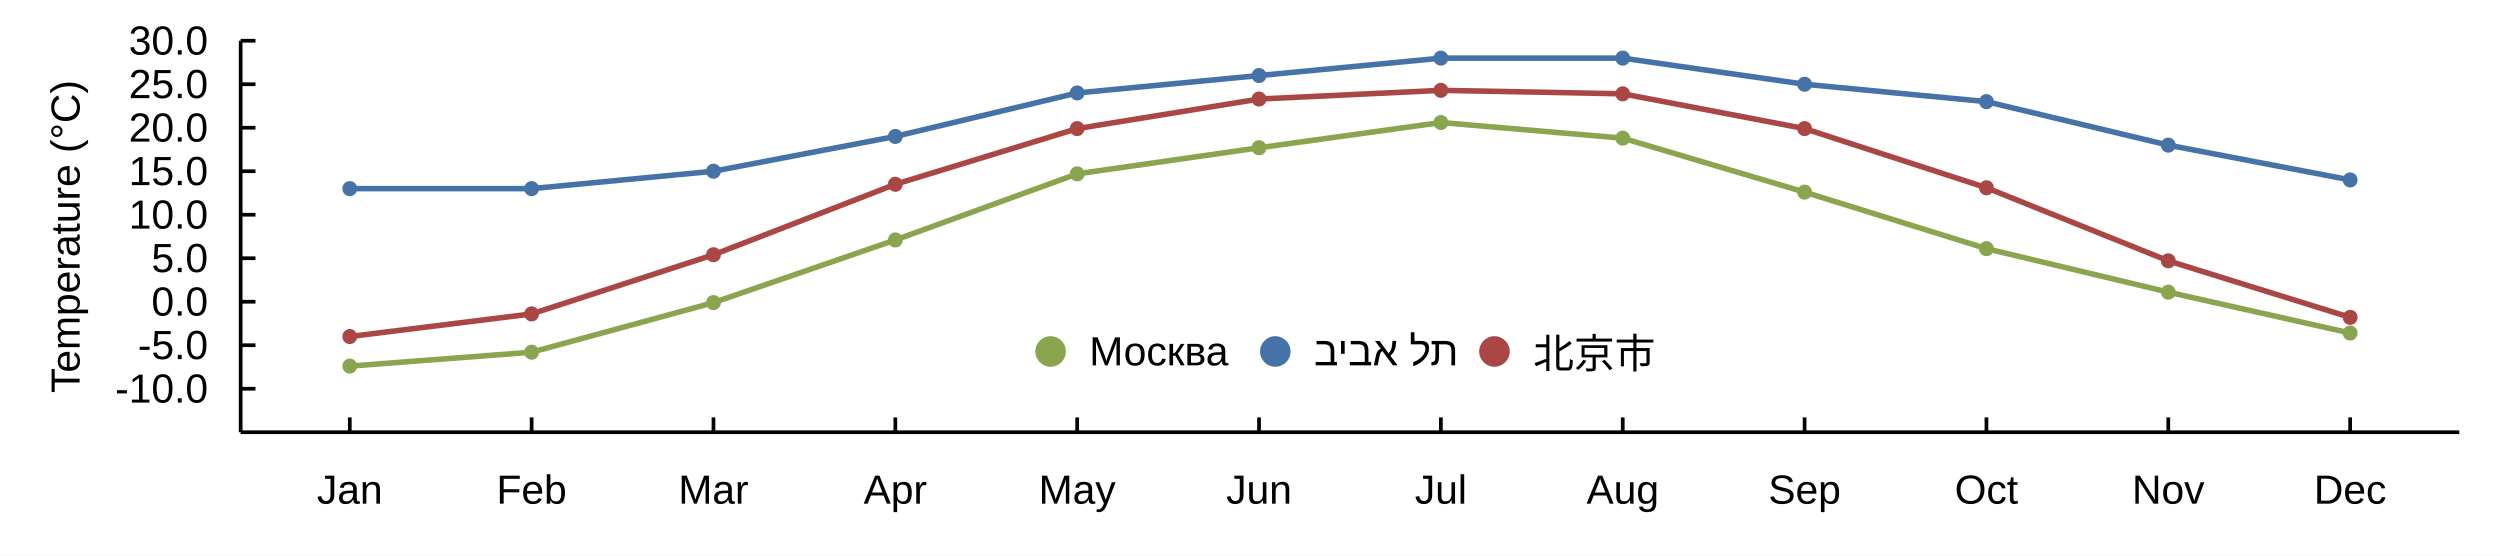
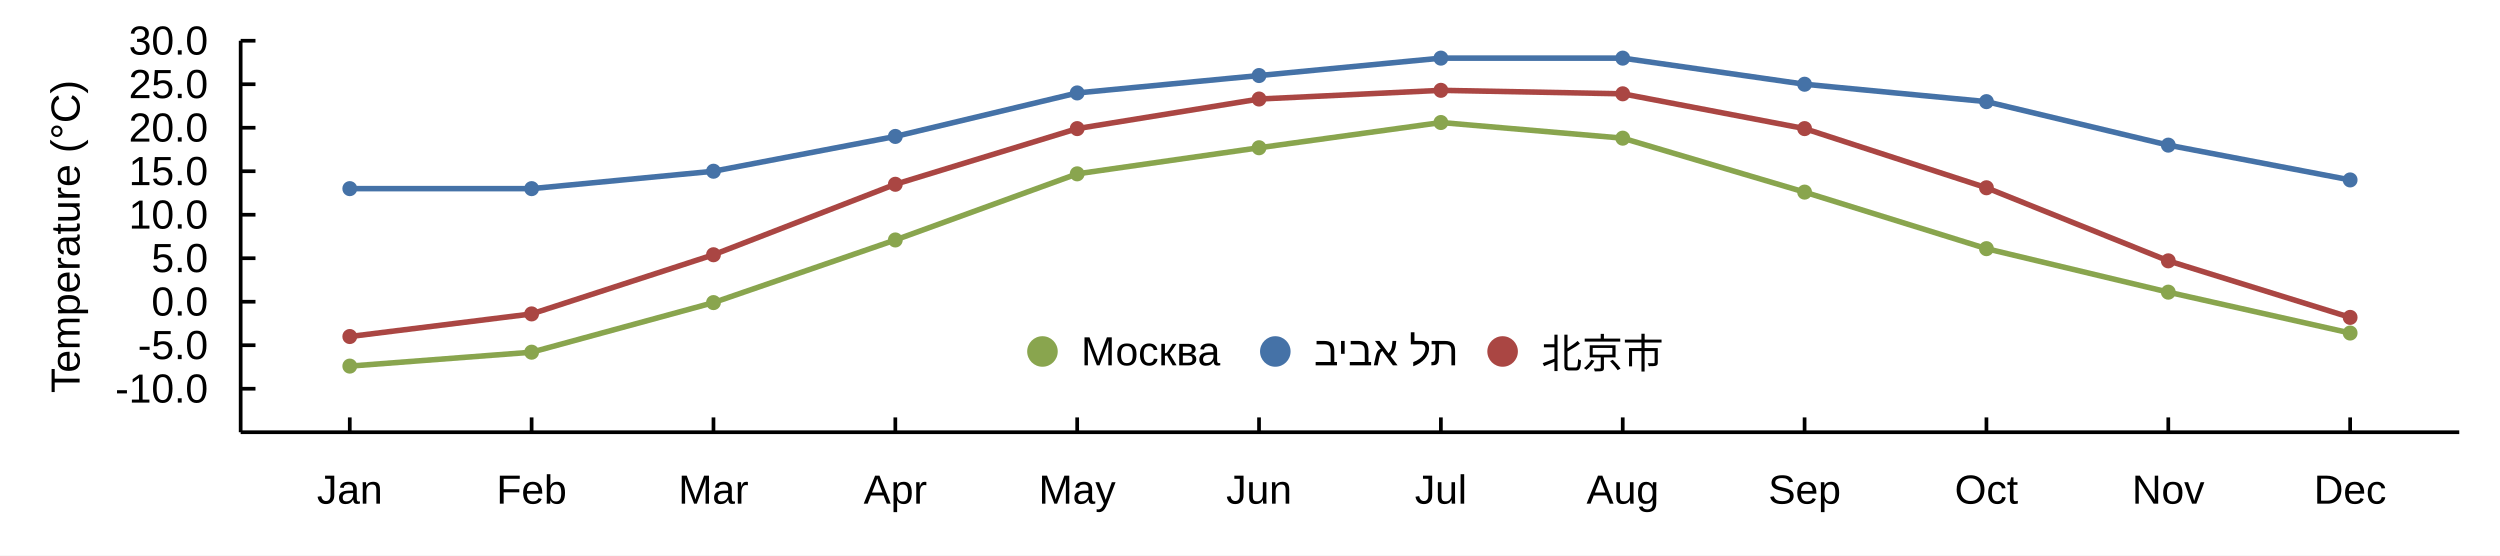
<svg xmlns="http://www.w3.org/2000/svg" width="900" height="200" viewBox="0 0 900 200">
  <rect width="900" height="200" fill="#ffffff" />
  <path stroke-width="2" stroke="#aa4643" fill="none" d="M125.918 121.15 L191.384 113.007 L256.851 91.71 L322.318 66.342 L387.785 46.298 L453.252 35.65 L518.719 32.518 L584.186 33.771 L649.653 46.298 L715.119 67.595 L780.586 93.903 L846.053 114.26 " />
  <path fill="#aa4643" d="M128.584 121.15 M123.251 121.15 a2.667 2.667 0 1 0 5.333 0 a2.667 2.667 0 1 0 -5.333 0 " />
  <path fill="#aa4643" d="M194.051 113.007 M188.718 113.007 a2.667 2.667 0 1 0 5.333 0 a2.667 2.667 0 1 0 -5.333 0 " />
  <path fill="#aa4643" d="M259.518 91.71 M254.185 91.71 a2.667 2.667 0 1 0 5.333 0 a2.667 2.667 0 1 0 -5.333 0 " />
  <path fill="#aa4643" d="M324.985 66.342 M319.652 66.342 a2.667 2.667 0 1 0 5.333 0 a2.667 2.667 0 1 0 -5.333 0 " />
  <path fill="#aa4643" d="M390.452 46.298 M385.118 46.298 a2.667 2.667 0 1 0 5.333 0 a2.667 2.667 0 1 0 -5.333 0 " />
  <path fill="#aa4643" d="M455.919 35.65 M450.585 35.65 a2.667 2.667 0 1 0 5.333 0 a2.667 2.667 0 1 0 -5.333 0 " />
  <path fill="#aa4643" d="M521.386 32.518 M516.052 32.518 a2.667 2.667 0 1 0 5.333 0 a2.667 2.667 0 1 0 -5.333 0 " />
  <path fill="#aa4643" d="M586.852 33.771 M581.519 33.771 a2.667 2.667 0 1 0 5.333 0 a2.667 2.667 0 1 0 -5.333 0 " />
  <path fill="#aa4643" d="M652.319 46.298 M646.986 46.298 a2.667 2.667 0 1 0 5.333 0 a2.667 2.667 0 1 0 -5.333 0 " />
  <path fill="#aa4643" d="M717.786 67.595 M712.453 67.595 a2.667 2.667 0 1 0 5.333 0 a2.667 2.667 0 1 0 -5.333 0 " />
  <path fill="#aa4643" d="M783.253 93.903 M777.92 93.903 a2.667 2.667 0 1 0 5.333 0 a2.667 2.667 0 1 0 -5.333 0 " />
  <path fill="#aa4643" d="M848.72 114.26 M843.387 114.26 a2.667 2.667 0 1 0 5.333 0 a2.667 2.667 0 1 0 -5.333 0 " />
  <path stroke-width="2" stroke="#89a54e" fill="none" d="M125.918 131.798 L191.384 126.787 L256.851 108.935 L322.318 86.386 L387.785 62.584 L453.252 53.188 L518.719 44.106 L584.186 49.743 L649.653 69.161 L715.119 89.518 L780.586 105.177 L846.053 119.897 " />
  <path fill="#89a54e" d="M128.584 131.798 M123.251 131.798 a2.667 2.667 0 1 0 5.333 0 a2.667 2.667 0 1 0 -5.333 0 " />
  <path fill="#89a54e" d="M194.051 126.787 M188.718 126.787 a2.667 2.667 0 1 0 5.333 0 a2.667 2.667 0 1 0 -5.333 0 " />
  <path fill="#89a54e" d="M259.518 108.935 M254.185 108.935 a2.667 2.667 0 1 0 5.333 0 a2.667 2.667 0 1 0 -5.333 0 " />
  <path fill="#89a54e" d="M324.985 86.386 M319.652 86.386 a2.667 2.667 0 1 0 5.333 0 a2.667 2.667 0 1 0 -5.333 0 " />
  <path fill="#89a54e" d="M390.452 62.584 M385.118 62.584 a2.667 2.667 0 1 0 5.333 0 a2.667 2.667 0 1 0 -5.333 0 " />
  <path fill="#89a54e" d="M455.919 53.188 M450.585 53.188 a2.667 2.667 0 1 0 5.333 0 a2.667 2.667 0 1 0 -5.333 0 " />
  <path fill="#89a54e" d="M521.386 44.106 M516.052 44.106 a2.667 2.667 0 1 0 5.333 0 a2.667 2.667 0 1 0 -5.333 0 " />
  <path fill="#89a54e" d="M586.852 49.743 M581.519 49.743 a2.667 2.667 0 1 0 5.333 0 a2.667 2.667 0 1 0 -5.333 0 " />
  <path fill="#89a54e" d="M652.319 69.161 M646.986 69.161 a2.667 2.667 0 1 0 5.333 0 a2.667 2.667 0 1 0 -5.333 0 " />
  <path fill="#89a54e" d="M717.786 89.518 M712.453 89.518 a2.667 2.667 0 1 0 5.333 0 a2.667 2.667 0 1 0 -5.333 0 " />
  <path fill="#89a54e" d="M783.253 105.177 M777.92 105.177 a2.667 2.667 0 1 0 5.333 0 a2.667 2.667 0 1 0 -5.333 0 " />
  <path fill="#89a54e" d="M848.72 119.897 M843.387 119.897 a2.667 2.667 0 1 0 5.333 0 a2.667 2.667 0 1 0 -5.333 0 " />
  <path stroke-width="2" stroke="#4572a7" fill="none" d="M125.918 67.908 L191.384 67.908 L256.851 61.644 L322.318 49.117 L387.785 33.458 L453.252 27.194 L518.719 20.93 L584.186 20.93 L649.653 30.326 L715.119 36.59 L780.586 52.249 L846.053 64.776 " />
  <path fill="#4572a7" d="M128.584 67.908 M123.251 67.908 a2.667 2.667 0 1 0 5.333 0 a2.667 2.667 0 1 0 -5.333 0 " />
  <path fill="#4572a7" d="M194.051 67.908 M188.718 67.908 a2.667 2.667 0 1 0 5.333 0 a2.667 2.667 0 1 0 -5.333 0 " />
  <path fill="#4572a7" d="M259.518 61.644 M254.185 61.644 a2.667 2.667 0 1 0 5.333 0 a2.667 2.667 0 1 0 -5.333 0 " />
  <path fill="#4572a7" d="M324.985 49.117 M319.652 49.117 a2.667 2.667 0 1 0 5.333 0 a2.667 2.667 0 1 0 -5.333 0 " />
  <path fill="#4572a7" d="M390.452 33.458 M385.118 33.458 a2.667 2.667 0 1 0 5.333 0 a2.667 2.667 0 1 0 -5.333 0 " />
  <path fill="#4572a7" d="M455.919 27.194 M450.585 27.194 a2.667 2.667 0 1 0 5.333 0 a2.667 2.667 0 1 0 -5.333 0 " />
  <path fill="#4572a7" d="M521.386 20.93 M516.052 20.93 a2.667 2.667 0 1 0 5.333 0 a2.667 2.667 0 1 0 -5.333 0 " />
  <path fill="#4572a7" d="M586.852 20.93 M581.519 20.93 a2.667 2.667 0 1 0 5.333 0 a2.667 2.667 0 1 0 -5.333 0 " />
  <path fill="#4572a7" d="M652.319 30.326 M646.986 30.326 a2.667 2.667 0 1 0 5.333 0 a2.667 2.667 0 1 0 -5.333 0 " />
  <path fill="#4572a7" d="M717.786 36.59 M712.453 36.59 a2.667 2.667 0 1 0 5.333 0 a2.667 2.667 0 1 0 -5.333 0 " />
  <path fill="#4572a7" d="M783.253 52.249 M777.92 52.249 a2.667 2.667 0 1 0 5.333 0 a2.667 2.667 0 1 0 -5.333 0 " />
  <path fill="#4572a7" d="M848.72 64.776 M843.387 64.776 a2.667 2.667 0 1 0 5.333 0 a2.667 2.667 0 1 0 -5.333 0 " />
-   <text x="392.151" y="131.533" fill="#000000" font-size="14.667" font-family="Arial,Helvetica,'Helvetica Neue',sans-serif" font-weight="500">Москва</text>
-   <path fill="#89a54e" d="M383.717 126.533 M372.717 126.533 a5.5 5.5 0 1 0 11 0 a5.5 5.5 0 1 0 -11 0 " />
+   <text x="389.217" y="131.533" fill="#000000" font-size="14.667" font-family="Arial,Helvetica,'Helvetica Neue',sans-serif" font-weight="500">Москва</text>
+   <path fill="#89a54e" d="M380.784 126.533 M369.784 126.533 a5.5 5.5 0 1 0 11 0 a5.5 5.5 0 1 0 -11 0 " />
  <text x="473.044" y="131.533" fill="#000000" font-size="14.667" font-family="Arial,Helvetica,'Helvetica Neue',sans-serif" font-weight="500">תל אביב</text>
  <path fill="#4572a7" d="M464.611 126.533 M453.611 126.533 a5.5 5.5 0 1 0 11 0 a5.5 5.5 0 1 0 -11 0 " />
-   <text x="551.938" y="132.533" fill="#000000" font-size="14.667" font-family="Arial,Helvetica,'Helvetica Neue',sans-serif" font-weight="500">北京市</text>
-   <path fill="#aa4643" d="M543.505 126.533 M532.505 126.533 a5.5 5.5 0 1 0 11 0 a5.5 5.5 0 1 0 -11 0 " />
+   <text x="554.871" y="132.533" fill="#000000" font-size="14.667" font-family="Arial,Helvetica,'Helvetica Neue',sans-serif" font-weight="500">北京市</text>
+   <path fill="#aa4643" d="M546.438 126.533 M535.438 126.533 a5.5 5.5 0 1 0 11 0 a5.5 5.5 0 1 0 -11 0 " />
  <path stroke-width="1.333" stroke="#000000" fill="none" d="M86.638 155.6 L885.333 155.6 " />
  <path stroke-width="1.333" stroke="#000000" fill="none" d="M125.918 150.267 L125.918 155.6 " />
  <path stroke-width="1.333" stroke="#000000" fill="none" d="M191.384 150.267 L191.384 155.6 " />
  <path stroke-width="1.333" stroke="#000000" fill="none" d="M256.851 150.267 L256.851 155.6 " />
  <path stroke-width="1.333" stroke="#000000" fill="none" d="M322.318 150.267 L322.318 155.6 " />
  <path stroke-width="1.333" stroke="#000000" fill="none" d="M387.785 150.267 L387.785 155.6 " />
  <path stroke-width="1.333" stroke="#000000" fill="none" d="M453.252 150.267 L453.252 155.6 " />
  <path stroke-width="1.333" stroke="#000000" fill="none" d="M518.719 150.267 L518.719 155.6 " />
  <path stroke-width="1.333" stroke="#000000" fill="none" d="M584.186 150.267 L584.186 155.6 " />
  <path stroke-width="1.333" stroke="#000000" fill="none" d="M649.653 150.267 L649.653 155.6 " />
  <path stroke-width="1.333" stroke="#000000" fill="none" d="M715.119 150.267 L715.119 155.6 " />
  <path stroke-width="1.333" stroke="#000000" fill="none" d="M780.586 150.267 L780.586 155.6 " />
  <path stroke-width="1.333" stroke="#000000" fill="none" d="M846.053 150.267 L846.053 155.6 " />
  <text x="114.089" y="181.333" fill="#000000" font-size="14.667" font-family="Arial,Helvetica,'Helvetica Neue',sans-serif" font-weight="500">Jan</text>
  <text x="178.744" y="181.333" fill="#000000" font-size="14.667" font-family="Arial,Helvetica,'Helvetica Neue',sans-serif" font-weight="500">Feb</text>
  <text x="244.219" y="181.333" fill="#000000" font-size="14.667" font-family="Arial,Helvetica,'Helvetica Neue',sans-serif" font-weight="500">Mar</text>
  <text x="310.904" y="181.333" fill="#000000" font-size="14.667" font-family="Arial,Helvetica,'Helvetica Neue',sans-serif" font-weight="500">Apr</text>
  <text x="373.926" y="181.333" fill="#000000" font-size="14.667" font-family="Arial,Helvetica,'Helvetica Neue',sans-serif" font-weight="500">May</text>
  <text x="441.424" y="181.333" fill="#000000" font-size="14.667" font-family="Arial,Helvetica,'Helvetica Neue',sans-serif" font-weight="500">Jun</text>
  <text x="509.336" y="181.333" fill="#000000" font-size="14.667" font-family="Arial,Helvetica,'Helvetica Neue',sans-serif" font-weight="500">Jul</text>
  <text x="571.139" y="181.333" fill="#000000" font-size="14.667" font-family="Arial,Helvetica,'Helvetica Neue',sans-serif" font-weight="500">Aug</text>
  <text x="636.606" y="181.333" fill="#000000" font-size="14.667" font-family="Arial,Helvetica,'Helvetica Neue',sans-serif" font-weight="500">Sep</text>
  <text x="703.705" y="181.333" fill="#000000" font-size="14.667" font-family="Arial,Helvetica,'Helvetica Neue',sans-serif" font-weight="500">Oct</text>
  <text x="767.539" y="181.333" fill="#000000" font-size="14.667" font-family="Arial,Helvetica,'Helvetica Neue',sans-serif" font-weight="500">Nov</text>
  <text x="833.006" y="181.333" fill="#000000" font-size="14.667" font-family="Arial,Helvetica,'Helvetica Neue',sans-serif" font-weight="500">Dec</text>
  <path stroke-width="1.333" stroke="#000000" fill="none" d="M86.638 14.667 L86.638 155.6 " />
  <path stroke-width="1.333" stroke="#000000" fill="none" d="M86.638 139.941 L91.971 139.941 " />
  <path stroke-width="1.333" stroke="#000000" fill="none" d="M86.638 124.281 L91.971 124.281 " />
  <path stroke-width="1.333" stroke="#000000" fill="none" d="M86.638 108.622 L91.971 108.622 " />
  <path stroke-width="1.333" stroke="#000000" fill="none" d="M86.638 92.963 L91.971 92.963 " />
  <path stroke-width="1.333" stroke="#000000" fill="none" d="M86.638 77.304 L91.971 77.304 " />
  <path stroke-width="1.333" stroke="#000000" fill="none" d="M86.638 61.644 L91.971 61.644 " />
  <path stroke-width="1.333" stroke="#000000" fill="none" d="M86.638 45.985 L91.971 45.985 " />
  <path stroke-width="1.333" stroke="#000000" fill="none" d="M86.638 30.326 L91.971 30.326 " />
  <path stroke-width="1.333" stroke="#000000" fill="none" d="M86.638 14.667 L91.971 14.667 " />
  <text x="41.467" y="144.941" fill="#000000" font-size="14.667" font-family="Arial,Helvetica,'Helvetica Neue',sans-serif" font-weight="500">-10.0</text>
  <text x="49.623" y="129.281" fill="#000000" font-size="14.667" font-family="Arial,Helvetica,'Helvetica Neue',sans-serif" font-weight="500">-5.0</text>
  <text x="54.514" y="113.622" fill="#000000" font-size="14.667" font-family="Arial,Helvetica,'Helvetica Neue',sans-serif" font-weight="500">0.0</text>
  <text x="54.514" y="97.963" fill="#000000" font-size="14.667" font-family="Arial,Helvetica,'Helvetica Neue',sans-serif" font-weight="500">5.0</text>
  <text x="46.357" y="82.304" fill="#000000" font-size="14.667" font-family="Arial,Helvetica,'Helvetica Neue',sans-serif" font-weight="500">10.0</text>
  <text x="46.357" y="66.644" fill="#000000" font-size="14.667" font-family="Arial,Helvetica,'Helvetica Neue',sans-serif" font-weight="500">15.0</text>
  <text x="46.357" y="50.985" fill="#000000" font-size="14.667" font-family="Arial,Helvetica,'Helvetica Neue',sans-serif" font-weight="500">20.0</text>
  <text x="46.357" y="35.326" fill="#000000" font-size="14.667" font-family="Arial,Helvetica,'Helvetica Neue',sans-serif" font-weight="500">25.0</text>
  <text x="46.357" y="19.667" fill="#000000" font-size="14.667" font-family="Arial,Helvetica,'Helvetica Neue',sans-serif" font-weight="500">30.0</text>
  <text x="-32.677" y="90.133" fill="#000000" font-size="14.667" font-family="Arial,Helvetica,'Helvetica Neue',sans-serif" font-weight="500" transform="rotate(-90 23.6667 85.1333)">Temperature (°C)</text>
</svg>
